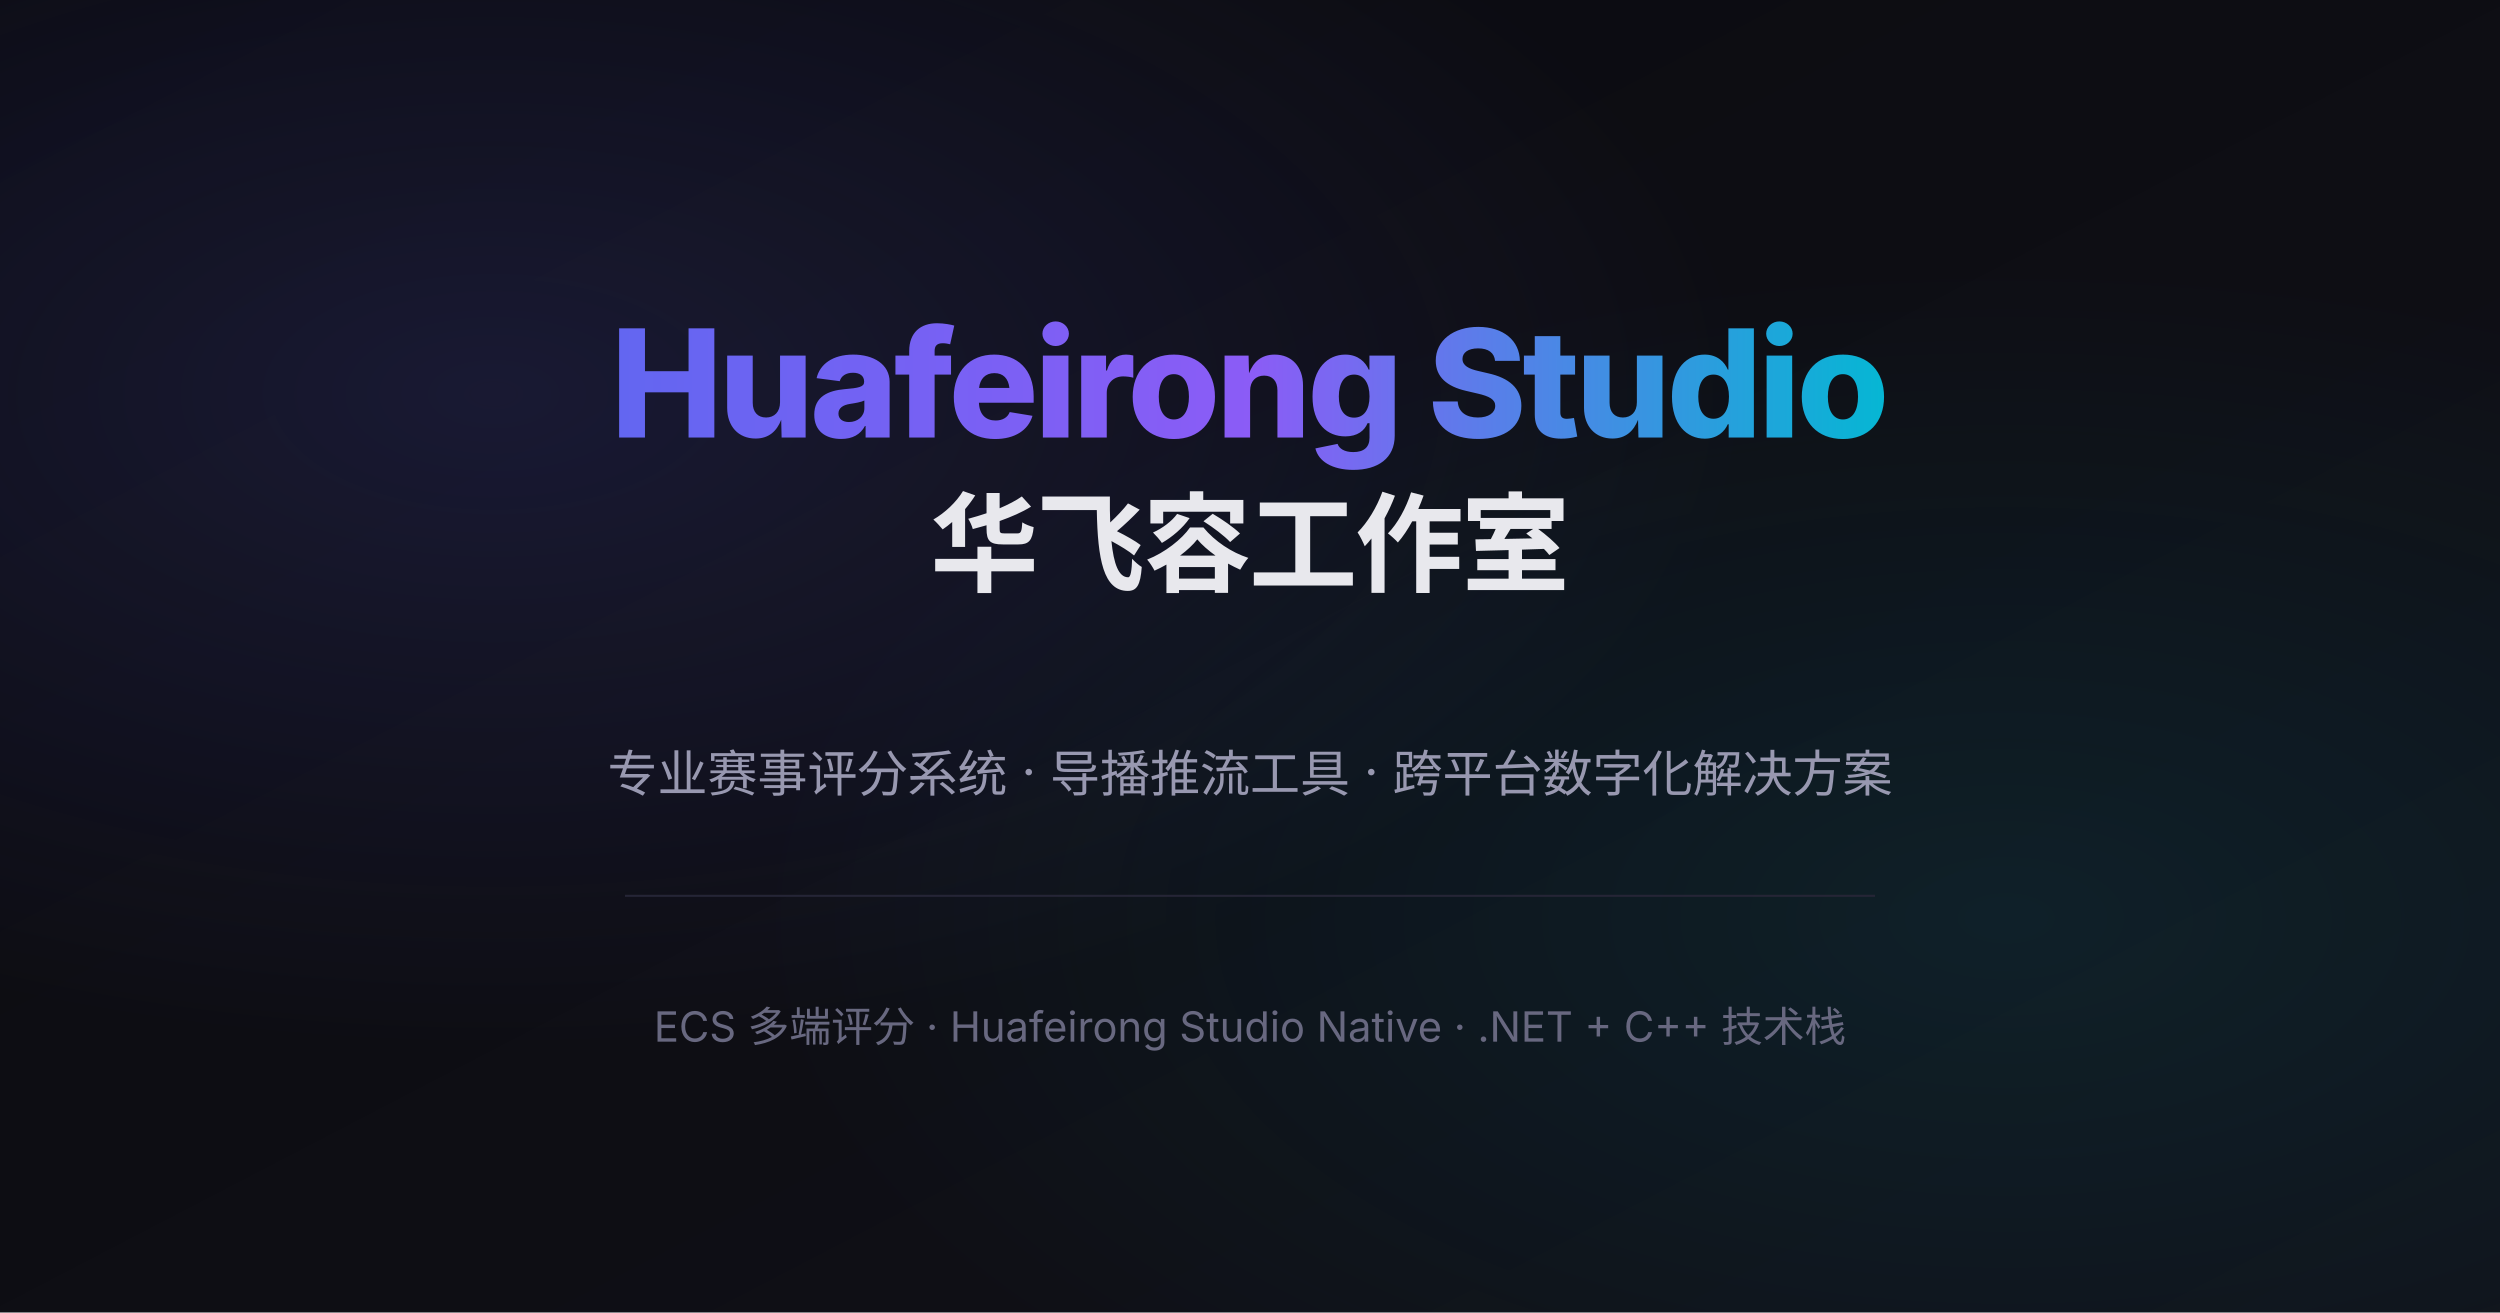
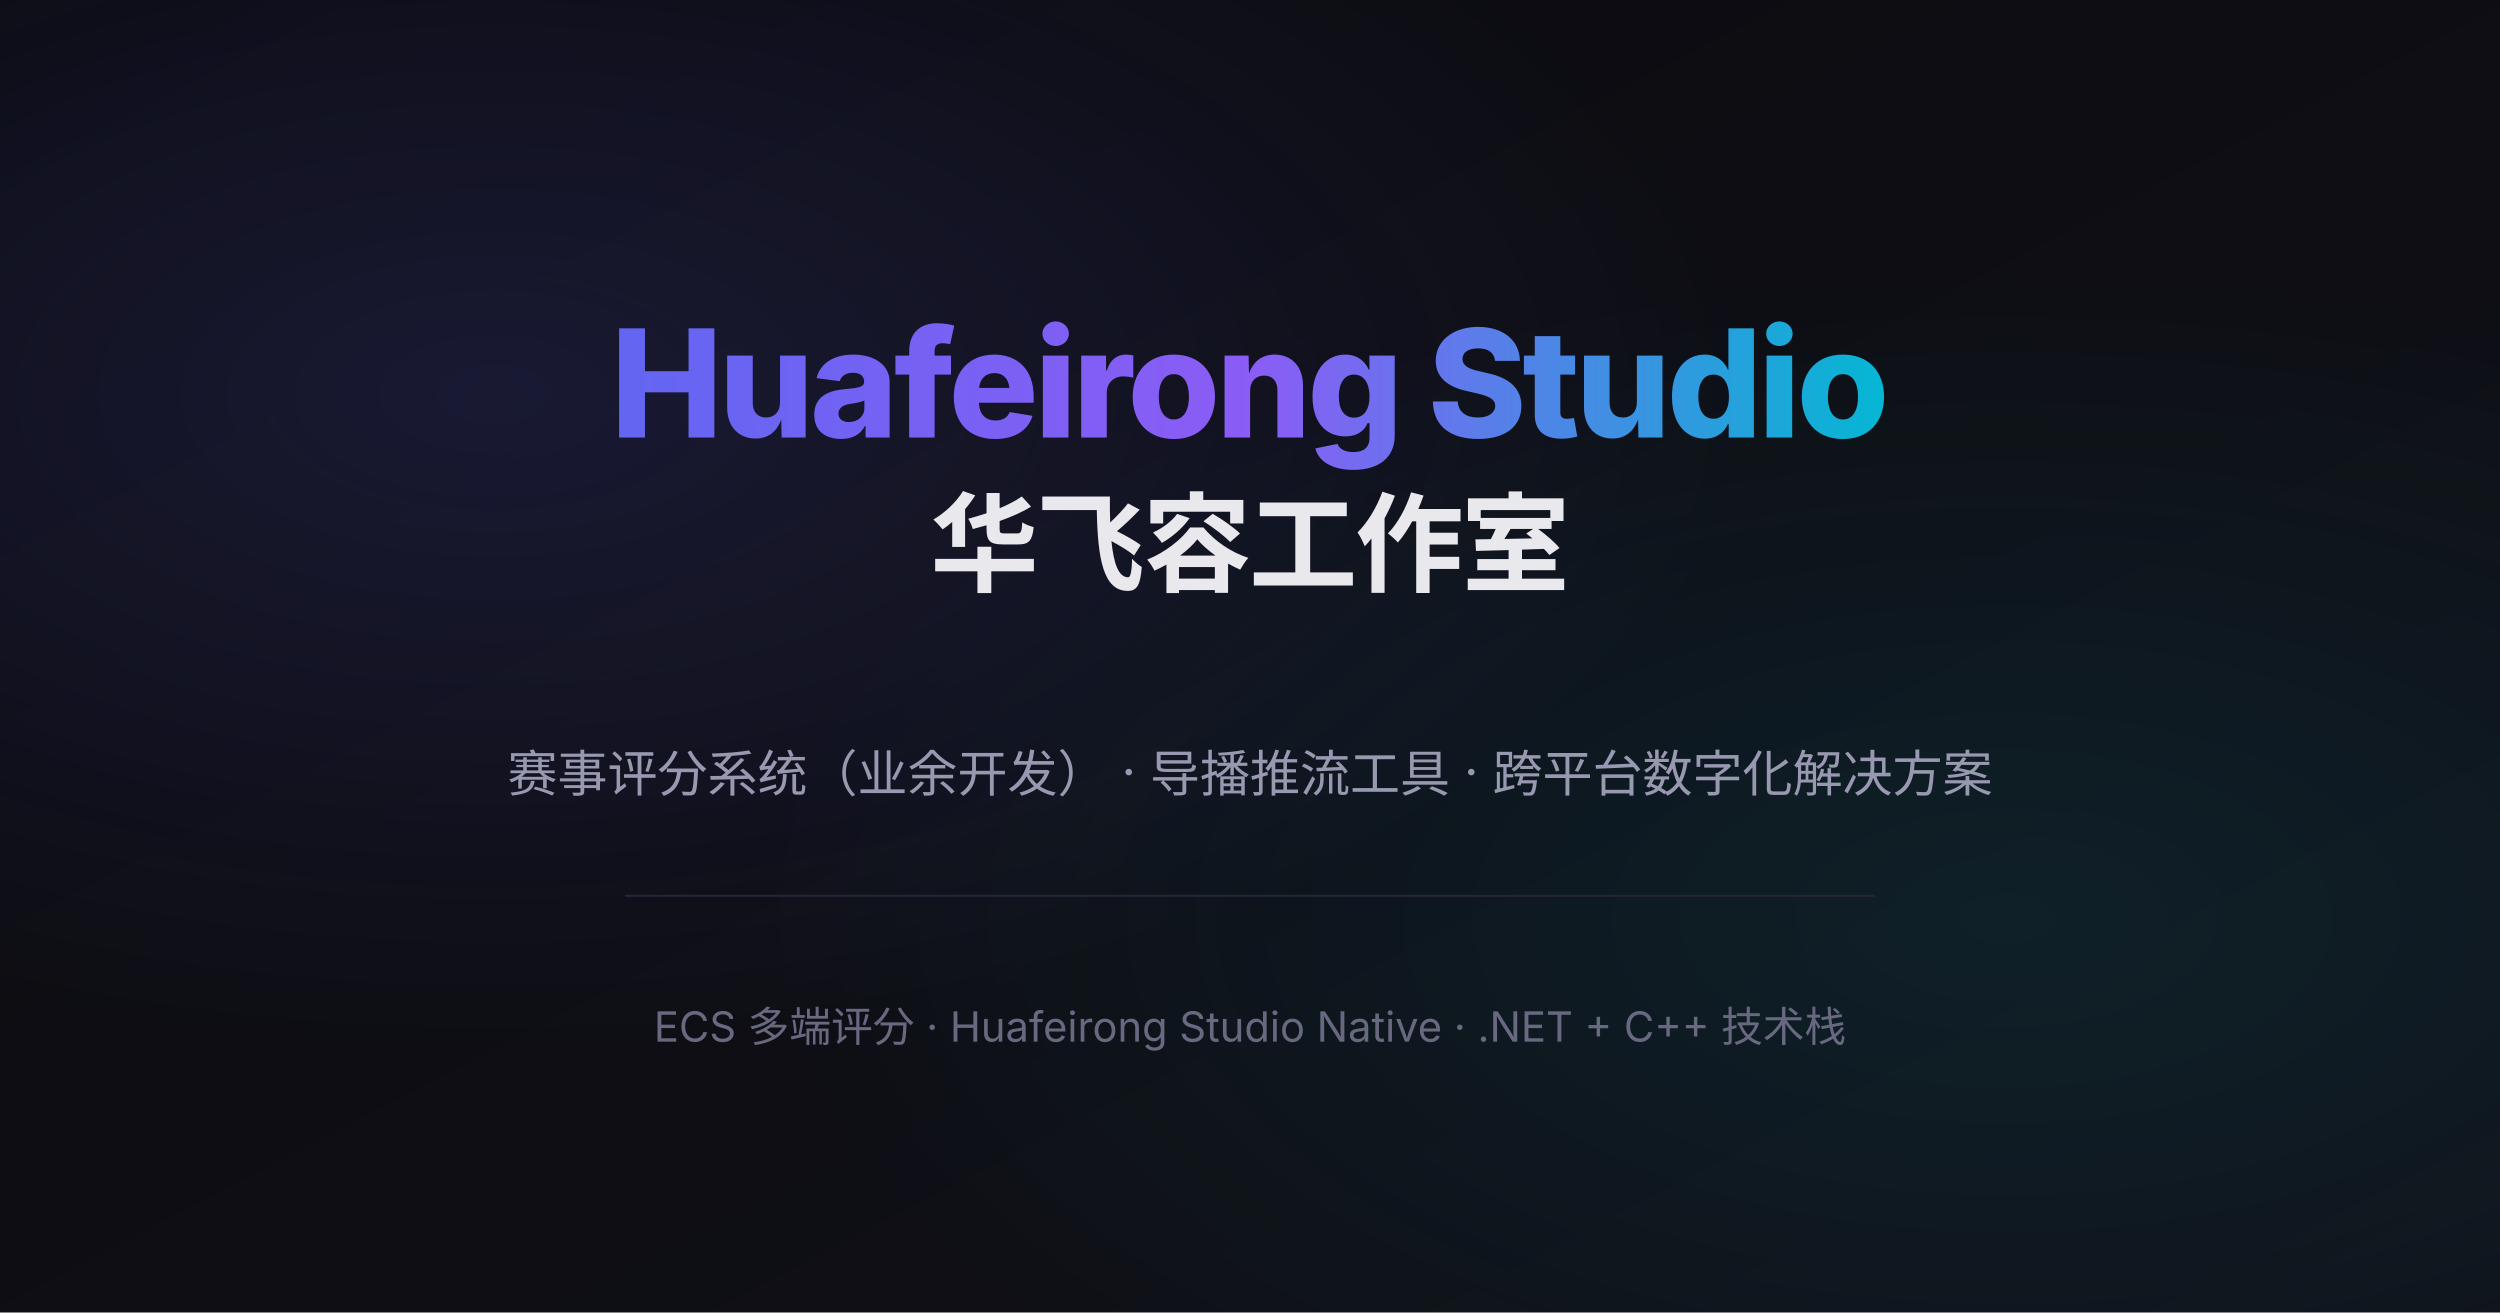
<svg xmlns="http://www.w3.org/2000/svg" width="1200" height="630" viewBox="0 0 1200 630">
  <defs>
    <linearGradient id="bg" x1="0" y1="0" x2="1" y2="1">
      <stop offset="0%" stop-color="#0a0a0f" />
      <stop offset="100%" stop-color="#111118" />
    </linearGradient>
    <linearGradient id="text" x1="0" y1="0" x2="1" y2="0">
      <stop offset="0%" stop-color="#6366f1" />
      <stop offset="50%" stop-color="#8b5cf6" />
      <stop offset="100%" stop-color="#06b6d4" />
    </linearGradient>
    <radialGradient id="glow1" cx="20%" cy="30%">
      <stop offset="0%" stop-color="#6366f1" stop-opacity="0.15" />
      <stop offset="100%" stop-color="#6366f1" stop-opacity="0" />
    </radialGradient>
    <radialGradient id="glow2" cx="80%" cy="70%">
      <stop offset="0%" stop-color="#06b6d4" stop-opacity="0.1" />
      <stop offset="100%" stop-color="#06b6d4" stop-opacity="0" />
    </radialGradient>
  </defs>
  <rect width="1200" height="630" fill="url(#bg)" />
  <rect width="1200" height="630" fill="url(#glow1)" />
  <rect width="1200" height="630" fill="url(#glow2)" />
  <text x="600" y="210" text-anchor="middle" font-family="Inter,Noto Sans SC,sans-serif" font-size="72" font-weight="800" fill="url(#text)" letter-spacing="-2">Huafeirong Studio</text>
  <text x="600" y="280" text-anchor="middle" font-family="Noto Sans SC,Inter,sans-serif" font-size="52" font-weight="700" fill="#e8e8ed" letter-spacing="-1">华飞容工作室</text>
-   <text x="600" y="380" text-anchor="middle" font-family="Noto Sans SC,Inter,sans-serif" font-size="24" fill="#9898b0">专业赛事评分系统  ·  导播推流工具  ·  跨平台数字化解决方案</text>
+   <text x="600" y="380" text-anchor="middle" font-family="Noto Sans SC,Inter,sans-serif" font-size="24" fill="#9898b0">赛事评分系统（业余开发） · 导播推流工具 · 跨平台数字化解决方案</text>
  <line x1="300" y1="430" x2="900" y2="430" stroke="#252536" stroke-width="1" />
  <text x="600" y="500" text-anchor="middle" font-family="Inter,Noto Sans SC,sans-serif" font-size="20" fill="#686880">ECS 多端评分  ·  Huafeirong Studio Native  ·  .NET + C++ 技术栈</text>
</svg>
